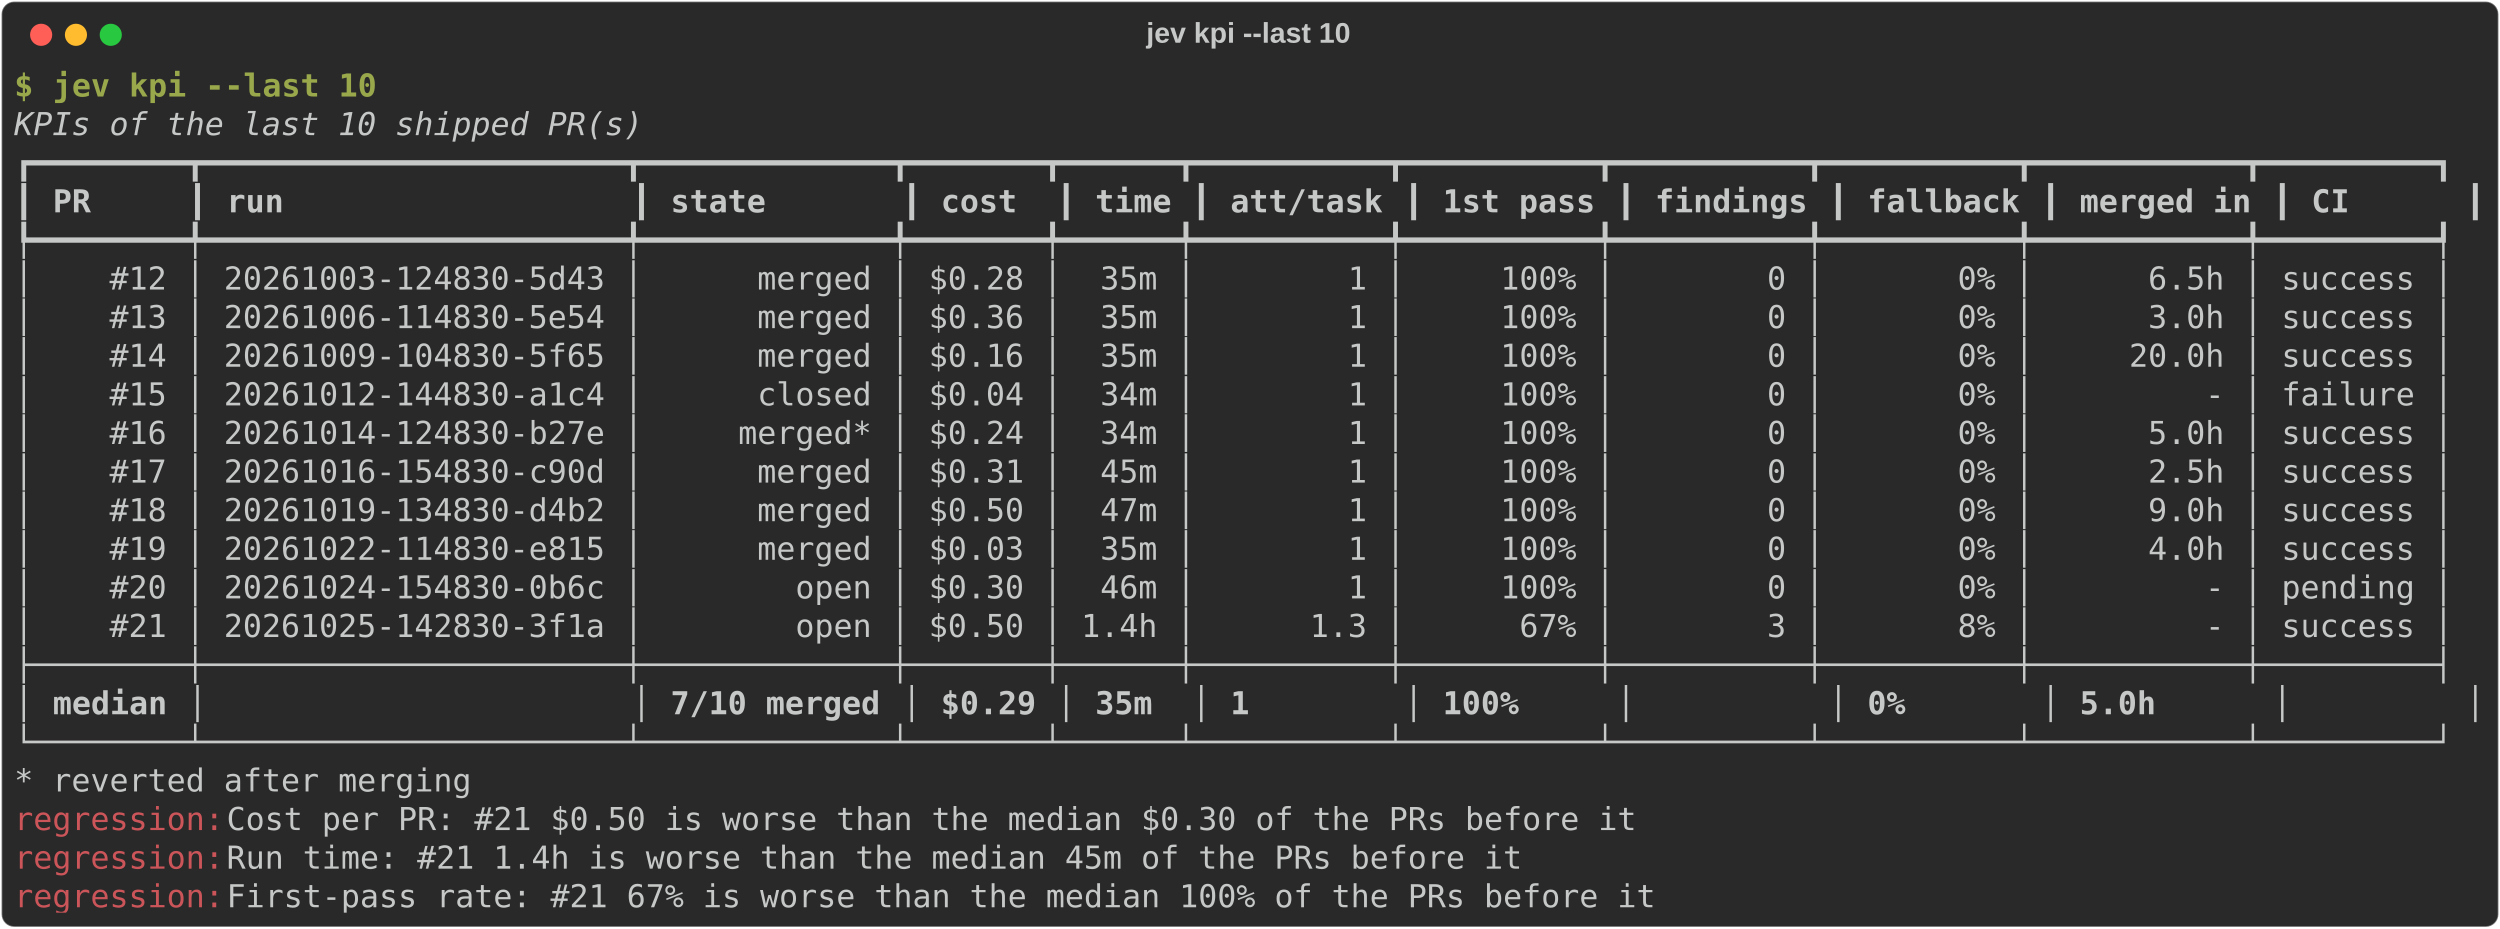
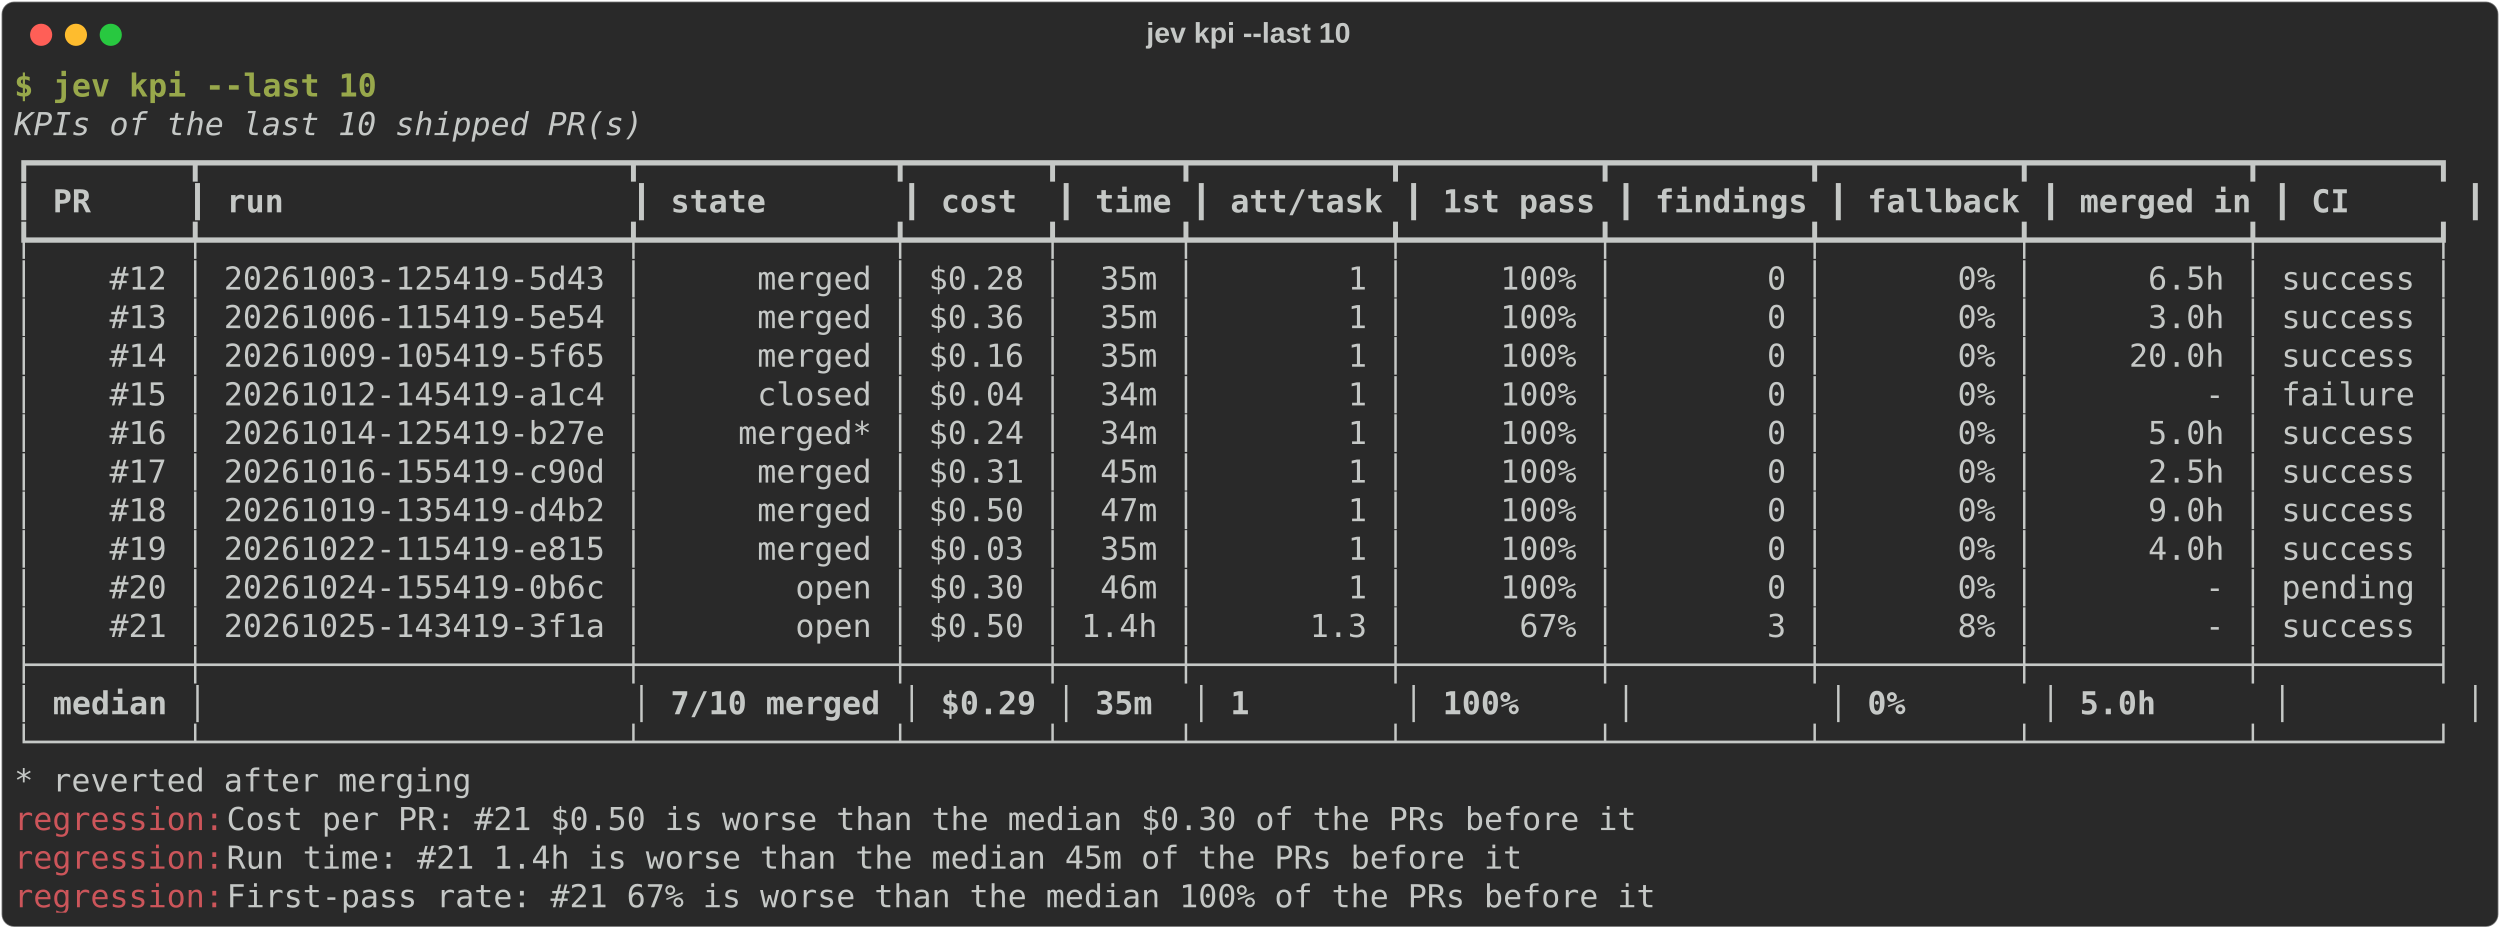
<svg xmlns="http://www.w3.org/2000/svg" class="rich-terminal" viewBox="0 0 1580 586.8">
  <style>

    @font-face {
        font-family: "Fira Code";
        src: local("FiraCode-Regular"),
                url("https://cdnjs.cloudflare.com/ajax/libs/firacode/6.2.0/woff2/FiraCode-Regular.woff2") format("woff2"),
                url("https://cdnjs.cloudflare.com/ajax/libs/firacode/6.2.0/woff/FiraCode-Regular.woff") format("woff");
        font-style: normal;
        font-weight: 400;
    }
    @font-face {
        font-family: "Fira Code";
        src: local("FiraCode-Bold"),
                url("https://cdnjs.cloudflare.com/ajax/libs/firacode/6.2.0/woff2/FiraCode-Bold.woff2") format("woff2"),
                url("https://cdnjs.cloudflare.com/ajax/libs/firacode/6.2.0/woff/FiraCode-Bold.woff") format("woff");
        font-style: bold;
        font-weight: 700;
    }

-     .terminal-2445889763-matrix {
+     .terminal-3091288331-matrix {
        font-family: Fira Code, monospace;
        font-size: 20px;
        line-height: 24.4px;
        font-variant-east-asian: full-width;
    }

-     .terminal-2445889763-title {
+     .terminal-3091288331-title {
        font-size: 18px;
        font-weight: bold;
        font-family: arial;
    }

-     .terminal-2445889763-r1 { fill: #98a84b;font-weight: bold }
- .terminal-2445889763-r2 { fill: #c5c8c6 }
- .terminal-2445889763-r3 { fill: #c5c8c6;font-style: italic; }
- .terminal-2445889763-r4 { fill: #c5c8c6;font-weight: bold }
- .terminal-2445889763-r5 { fill: #cc555a }
+     .terminal-3091288331-r1 { fill: #98a84b;font-weight: bold }
+ .terminal-3091288331-r2 { fill: #c5c8c6 }
+ .terminal-3091288331-r3 { fill: #c5c8c6;font-style: italic; }
+ .terminal-3091288331-r4 { fill: #c5c8c6;font-weight: bold }
+ .terminal-3091288331-r5 { fill: #cc555a }
    </style>
  <defs>
-     <clipPath id="terminal-2445889763-clip-terminal">
+     <clipPath id="terminal-3091288331-clip-terminal">
      <rect x="0" y="0" width="1560.6" height="535.8" />
    </clipPath>
-     <clipPath id="terminal-2445889763-line-0">
+     <clipPath id="terminal-3091288331-line-0">
      <rect x="0" y="1.5" width="1561.6" height="24.65" />
    </clipPath>
-     <clipPath id="terminal-2445889763-line-1">
+     <clipPath id="terminal-3091288331-line-1">
      <rect x="0" y="25.9" width="1561.6" height="24.65" />
    </clipPath>
-     <clipPath id="terminal-2445889763-line-2">
+     <clipPath id="terminal-3091288331-line-2">
      <rect x="0" y="50.3" width="1561.6" height="24.65" />
    </clipPath>
-     <clipPath id="terminal-2445889763-line-3">
+     <clipPath id="terminal-3091288331-line-3">
      <rect x="0" y="74.7" width="1561.6" height="24.65" />
    </clipPath>
-     <clipPath id="terminal-2445889763-line-4">
+     <clipPath id="terminal-3091288331-line-4">
      <rect x="0" y="99.1" width="1561.6" height="24.65" />
    </clipPath>
-     <clipPath id="terminal-2445889763-line-5">
+     <clipPath id="terminal-3091288331-line-5">
      <rect x="0" y="123.5" width="1561.6" height="24.65" />
    </clipPath>
-     <clipPath id="terminal-2445889763-line-6">
+     <clipPath id="terminal-3091288331-line-6">
      <rect x="0" y="147.9" width="1561.6" height="24.65" />
    </clipPath>
-     <clipPath id="terminal-2445889763-line-7">
+     <clipPath id="terminal-3091288331-line-7">
      <rect x="0" y="172.3" width="1561.6" height="24.65" />
    </clipPath>
-     <clipPath id="terminal-2445889763-line-8">
+     <clipPath id="terminal-3091288331-line-8">
      <rect x="0" y="196.7" width="1561.6" height="24.65" />
    </clipPath>
-     <clipPath id="terminal-2445889763-line-9">
+     <clipPath id="terminal-3091288331-line-9">
      <rect x="0" y="221.1" width="1561.6" height="24.65" />
    </clipPath>
-     <clipPath id="terminal-2445889763-line-10">
+     <clipPath id="terminal-3091288331-line-10">
      <rect x="0" y="245.5" width="1561.6" height="24.65" />
    </clipPath>
-     <clipPath id="terminal-2445889763-line-11">
+     <clipPath id="terminal-3091288331-line-11">
      <rect x="0" y="269.9" width="1561.6" height="24.65" />
    </clipPath>
-     <clipPath id="terminal-2445889763-line-12">
+     <clipPath id="terminal-3091288331-line-12">
      <rect x="0" y="294.3" width="1561.6" height="24.65" />
    </clipPath>
-     <clipPath id="terminal-2445889763-line-13">
+     <clipPath id="terminal-3091288331-line-13">
      <rect x="0" y="318.7" width="1561.6" height="24.65" />
    </clipPath>
-     <clipPath id="terminal-2445889763-line-14">
+     <clipPath id="terminal-3091288331-line-14">
      <rect x="0" y="343.1" width="1561.6" height="24.65" />
    </clipPath>
-     <clipPath id="terminal-2445889763-line-15">
+     <clipPath id="terminal-3091288331-line-15">
      <rect x="0" y="367.5" width="1561.6" height="24.65" />
    </clipPath>
-     <clipPath id="terminal-2445889763-line-16">
+     <clipPath id="terminal-3091288331-line-16">
      <rect x="0" y="391.9" width="1561.6" height="24.65" />
    </clipPath>
-     <clipPath id="terminal-2445889763-line-17">
+     <clipPath id="terminal-3091288331-line-17">
      <rect x="0" y="416.3" width="1561.6" height="24.65" />
    </clipPath>
-     <clipPath id="terminal-2445889763-line-18">
+     <clipPath id="terminal-3091288331-line-18">
      <rect x="0" y="440.7" width="1561.6" height="24.65" />
    </clipPath>
-     <clipPath id="terminal-2445889763-line-19">
+     <clipPath id="terminal-3091288331-line-19">
      <rect x="0" y="465.1" width="1561.6" height="24.65" />
    </clipPath>
-     <clipPath id="terminal-2445889763-line-20">
+     <clipPath id="terminal-3091288331-line-20">
      <rect x="0" y="489.5" width="1561.6" height="24.65" />
    </clipPath>
  </defs>
  <rect fill="#292929" stroke="rgba(255,255,255,0.35)" stroke-width="1" x="1" y="1" width="1578" height="584.8" rx="8" />
-   <text class="terminal-2445889763-title" fill="#c5c8c6" text-anchor="middle" x="789" y="27">jev kpi --last 10</text>
+   <text class="terminal-3091288331-title" fill="#c5c8c6" text-anchor="middle" x="789" y="27">jev kpi --last 10</text>
  <g transform="translate(26,22)">
    <circle cx="0" cy="0" r="7" fill="#ff5f57" />
    <circle cx="22" cy="0" r="7" fill="#febc2e" />
    <circle cx="44" cy="0" r="7" fill="#28c840" />
  </g>
-   <g transform="translate(9, 41)" clip-path="url(#terminal-2445889763-clip-terminal)">
-     <g class="terminal-2445889763-matrix">
-       <text class="terminal-2445889763-r1" x="0" y="20" textLength="24.4" clip-path="url(#terminal-2445889763-line-0)">$ </text>
-       <text class="terminal-2445889763-r1" x="24.4" y="20" textLength="207.4" clip-path="url(#terminal-2445889763-line-0)">jev kpi --last 10</text>
-       <text class="terminal-2445889763-r2" x="1561.6" y="20" textLength="12.2" clip-path="url(#terminal-2445889763-line-0)">
- </text>
-       <text class="terminal-2445889763-r3" x="0" y="44.4" textLength="1561.6" clip-path="url(#terminal-2445889763-line-1)">                                               KPIs of the last 10 shipped PR(s)                                                </text>
-       <text class="terminal-2445889763-r2" x="1561.6" y="44.4" textLength="12.2" clip-path="url(#terminal-2445889763-line-1)">
- </text>
-       <text class="terminal-2445889763-r2" x="0" y="68.8" textLength="1561.6" clip-path="url(#terminal-2445889763-line-2)">┏━━━━━━━━┳━━━━━━━━━━━━━━━━━━━━━━┳━━━━━━━━━━━━━┳━━━━━━━┳━━━━━━┳━━━━━━━━━━┳━━━━━━━━━━┳━━━━━━━━━━┳━━━━━━━━━━┳━━━━━━━━━━━┳━━━━━━━━━┓</text>
-       <text class="terminal-2445889763-r2" x="1561.6" y="68.8" textLength="12.2" clip-path="url(#terminal-2445889763-line-2)">
- </text>
-       <text class="terminal-2445889763-r2" x="0" y="93.2" textLength="12.2" clip-path="url(#terminal-2445889763-line-3)">┃</text>
-       <text class="terminal-2445889763-r4" x="24.4" y="93.2" textLength="73.2" clip-path="url(#terminal-2445889763-line-3)">    PR</text>
-       <text class="terminal-2445889763-r2" x="109.8" y="93.2" textLength="12.2" clip-path="url(#terminal-2445889763-line-3)">┃</text>
-       <text class="terminal-2445889763-r4" x="134.2" y="93.2" textLength="244" clip-path="url(#terminal-2445889763-line-3)">run                 </text>
-       <text class="terminal-2445889763-r2" x="390.4" y="93.2" textLength="12.2" clip-path="url(#terminal-2445889763-line-3)">┃</text>
-       <text class="terminal-2445889763-r4" x="414.8" y="93.2" textLength="134.2" clip-path="url(#terminal-2445889763-line-3)">      state</text>
-       <text class="terminal-2445889763-r2" x="561.2" y="93.2" textLength="12.2" clip-path="url(#terminal-2445889763-line-3)">┃</text>
-       <text class="terminal-2445889763-r4" x="585.6" y="93.2" textLength="61" clip-path="url(#terminal-2445889763-line-3)"> cost</text>
-       <text class="terminal-2445889763-r2" x="658.8" y="93.2" textLength="12.2" clip-path="url(#terminal-2445889763-line-3)">┃</text>
-       <text class="terminal-2445889763-r4" x="683.2" y="93.2" textLength="48.8" clip-path="url(#terminal-2445889763-line-3)">time</text>
-       <text class="terminal-2445889763-r2" x="744.2" y="93.2" textLength="12.2" clip-path="url(#terminal-2445889763-line-3)">┃</text>
-       <text class="terminal-2445889763-r4" x="768.6" y="93.2" textLength="97.6" clip-path="url(#terminal-2445889763-line-3)">att/task</text>
-       <text class="terminal-2445889763-r2" x="878.4" y="93.2" textLength="12.2" clip-path="url(#terminal-2445889763-line-3)">┃</text>
-       <text class="terminal-2445889763-r4" x="902.8" y="93.2" textLength="97.6" clip-path="url(#terminal-2445889763-line-3)">1st pass</text>
-       <text class="terminal-2445889763-r2" x="1012.6" y="93.2" textLength="12.2" clip-path="url(#terminal-2445889763-line-3)">┃</text>
-       <text class="terminal-2445889763-r4" x="1037" y="93.2" textLength="97.6" clip-path="url(#terminal-2445889763-line-3)">findings</text>
-       <text class="terminal-2445889763-r2" x="1146.8" y="93.2" textLength="12.2" clip-path="url(#terminal-2445889763-line-3)">┃</text>
-       <text class="terminal-2445889763-r4" x="1171.2" y="93.2" textLength="97.6" clip-path="url(#terminal-2445889763-line-3)">fallback</text>
-       <text class="terminal-2445889763-r2" x="1281" y="93.2" textLength="12.2" clip-path="url(#terminal-2445889763-line-3)">┃</text>
-       <text class="terminal-2445889763-r4" x="1305.4" y="93.2" textLength="109.8" clip-path="url(#terminal-2445889763-line-3)">merged in</text>
-       <text class="terminal-2445889763-r2" x="1427.4" y="93.2" textLength="12.2" clip-path="url(#terminal-2445889763-line-3)">┃</text>
-       <text class="terminal-2445889763-r4" x="1451.8" y="93.2" textLength="85.4" clip-path="url(#terminal-2445889763-line-3)">     CI</text>
-       <text class="terminal-2445889763-r2" x="1549.4" y="93.2" textLength="12.2" clip-path="url(#terminal-2445889763-line-3)">┃</text>
-       <text class="terminal-2445889763-r2" x="1561.6" y="93.2" textLength="12.2" clip-path="url(#terminal-2445889763-line-3)">
- </text>
-       <text class="terminal-2445889763-r2" x="0" y="117.6" textLength="1561.6" clip-path="url(#terminal-2445889763-line-4)">┡━━━━━━━━╇━━━━━━━━━━━━━━━━━━━━━━╇━━━━━━━━━━━━━╇━━━━━━━╇━━━━━━╇━━━━━━━━━━╇━━━━━━━━━━╇━━━━━━━━━━╇━━━━━━━━━━╇━━━━━━━━━━━╇━━━━━━━━━┩</text>
-       <text class="terminal-2445889763-r2" x="1561.6" y="117.6" textLength="12.2" clip-path="url(#terminal-2445889763-line-4)">
- </text>
-       <text class="terminal-2445889763-r2" x="0" y="142" textLength="1561.6" clip-path="url(#terminal-2445889763-line-5)">│    #12 │ 20261003-124830-5d43 │      merged │ $0.28 │  35m │        1 │     100% │        0 │       0% │      6.5h │ success │</text>
-       <text class="terminal-2445889763-r2" x="1561.6" y="142" textLength="12.2" clip-path="url(#terminal-2445889763-line-5)">
- </text>
-       <text class="terminal-2445889763-r2" x="0" y="166.4" textLength="1561.6" clip-path="url(#terminal-2445889763-line-6)">│    #13 │ 20261006-114830-5e54 │      merged │ $0.36 │  35m │        1 │     100% │        0 │       0% │      3.0h │ success │</text>
-       <text class="terminal-2445889763-r2" x="1561.6" y="166.4" textLength="12.2" clip-path="url(#terminal-2445889763-line-6)">
- </text>
-       <text class="terminal-2445889763-r2" x="0" y="190.8" textLength="1561.6" clip-path="url(#terminal-2445889763-line-7)">│    #14 │ 20261009-104830-5f65 │      merged │ $0.16 │  35m │        1 │     100% │        0 │       0% │     20.0h │ success │</text>
-       <text class="terminal-2445889763-r2" x="1561.6" y="190.8" textLength="12.2" clip-path="url(#terminal-2445889763-line-7)">
- </text>
-       <text class="terminal-2445889763-r2" x="0" y="215.2" textLength="1561.6" clip-path="url(#terminal-2445889763-line-8)">│    #15 │ 20261012-144830-a1c4 │      closed │ $0.04 │  34m │        1 │     100% │        0 │       0% │         - │ failure │</text>
-       <text class="terminal-2445889763-r2" x="1561.6" y="215.2" textLength="12.2" clip-path="url(#terminal-2445889763-line-8)">
- </text>
-       <text class="terminal-2445889763-r2" x="0" y="239.6" textLength="1561.6" clip-path="url(#terminal-2445889763-line-9)">│    #16 │ 20261014-124830-b27e │     merged* │ $0.24 │  34m │        1 │     100% │        0 │       0% │      5.0h │ success │</text>
-       <text class="terminal-2445889763-r2" x="1561.6" y="239.6" textLength="12.2" clip-path="url(#terminal-2445889763-line-9)">
- </text>
-       <text class="terminal-2445889763-r2" x="0" y="264" textLength="1561.6" clip-path="url(#terminal-2445889763-line-10)">│    #17 │ 20261016-154830-c90d │      merged │ $0.31 │  45m │        1 │     100% │        0 │       0% │      2.5h │ success │</text>
-       <text class="terminal-2445889763-r2" x="1561.6" y="264" textLength="12.2" clip-path="url(#terminal-2445889763-line-10)">
- </text>
-       <text class="terminal-2445889763-r2" x="0" y="288.4" textLength="1561.6" clip-path="url(#terminal-2445889763-line-11)">│    #18 │ 20261019-134830-d4b2 │      merged │ $0.50 │  47m │        1 │     100% │        0 │       0% │      9.0h │ success │</text>
-       <text class="terminal-2445889763-r2" x="1561.6" y="288.4" textLength="12.2" clip-path="url(#terminal-2445889763-line-11)">
- </text>
-       <text class="terminal-2445889763-r2" x="0" y="312.8" textLength="1561.6" clip-path="url(#terminal-2445889763-line-12)">│    #19 │ 20261022-114830-e815 │      merged │ $0.03 │  35m │        1 │     100% │        0 │       0% │      4.0h │ success │</text>
-       <text class="terminal-2445889763-r2" x="1561.6" y="312.8" textLength="12.2" clip-path="url(#terminal-2445889763-line-12)">
- </text>
-       <text class="terminal-2445889763-r2" x="0" y="337.2" textLength="1561.6" clip-path="url(#terminal-2445889763-line-13)">│    #20 │ 20261024-154830-0b6c │        open │ $0.30 │  46m │        1 │     100% │        0 │       0% │         - │ pending │</text>
-       <text class="terminal-2445889763-r2" x="1561.6" y="337.2" textLength="12.2" clip-path="url(#terminal-2445889763-line-13)">
- </text>
-       <text class="terminal-2445889763-r2" x="0" y="361.6" textLength="1561.6" clip-path="url(#terminal-2445889763-line-14)">│    #21 │ 20261025-142830-3f1a │        open │ $0.50 │ 1.4h │      1.3 │      67% │        3 │       8% │         - │ success │</text>
-       <text class="terminal-2445889763-r2" x="1561.6" y="361.6" textLength="12.2" clip-path="url(#terminal-2445889763-line-14)">
- </text>
-       <text class="terminal-2445889763-r2" x="0" y="386" textLength="1561.6" clip-path="url(#terminal-2445889763-line-15)">├────────┼──────────────────────┼─────────────┼───────┼──────┼──────────┼──────────┼──────────┼──────────┼───────────┼─────────┤</text>
-       <text class="terminal-2445889763-r2" x="1561.6" y="386" textLength="12.2" clip-path="url(#terminal-2445889763-line-15)">
- </text>
-       <text class="terminal-2445889763-r2" x="0" y="410.4" textLength="12.2" clip-path="url(#terminal-2445889763-line-16)">│</text>
-       <text class="terminal-2445889763-r4" x="24.4" y="410.4" textLength="73.2" clip-path="url(#terminal-2445889763-line-16)">median</text>
-       <text class="terminal-2445889763-r2" x="109.8" y="410.4" textLength="12.2" clip-path="url(#terminal-2445889763-line-16)">│</text>
-       <text class="terminal-2445889763-r2" x="390.4" y="410.4" textLength="12.2" clip-path="url(#terminal-2445889763-line-16)">│</text>
-       <text class="terminal-2445889763-r4" x="414.8" y="410.4" textLength="134.2" clip-path="url(#terminal-2445889763-line-16)">7/10 merged</text>
-       <text class="terminal-2445889763-r2" x="561.2" y="410.4" textLength="12.2" clip-path="url(#terminal-2445889763-line-16)">│</text>
-       <text class="terminal-2445889763-r4" x="585.6" y="410.4" textLength="61" clip-path="url(#terminal-2445889763-line-16)">$0.29</text>
-       <text class="terminal-2445889763-r2" x="658.8" y="410.4" textLength="12.2" clip-path="url(#terminal-2445889763-line-16)">│</text>
-       <text class="terminal-2445889763-r4" x="683.2" y="410.4" textLength="48.8" clip-path="url(#terminal-2445889763-line-16)"> 35m</text>
-       <text class="terminal-2445889763-r2" x="744.2" y="410.4" textLength="12.2" clip-path="url(#terminal-2445889763-line-16)">│</text>
-       <text class="terminal-2445889763-r4" x="768.6" y="410.4" textLength="97.6" clip-path="url(#terminal-2445889763-line-16)">       1</text>
-       <text class="terminal-2445889763-r2" x="878.4" y="410.4" textLength="12.2" clip-path="url(#terminal-2445889763-line-16)">│</text>
-       <text class="terminal-2445889763-r4" x="902.8" y="410.4" textLength="97.6" clip-path="url(#terminal-2445889763-line-16)">    100%</text>
-       <text class="terminal-2445889763-r2" x="1012.6" y="410.4" textLength="12.2" clip-path="url(#terminal-2445889763-line-16)">│</text>
-       <text class="terminal-2445889763-r2" x="1146.8" y="410.4" textLength="12.2" clip-path="url(#terminal-2445889763-line-16)">│</text>
-       <text class="terminal-2445889763-r4" x="1171.2" y="410.4" textLength="97.6" clip-path="url(#terminal-2445889763-line-16)">      0%</text>
-       <text class="terminal-2445889763-r2" x="1281" y="410.4" textLength="12.2" clip-path="url(#terminal-2445889763-line-16)">│</text>
-       <text class="terminal-2445889763-r4" x="1305.4" y="410.4" textLength="109.8" clip-path="url(#terminal-2445889763-line-16)">     5.0h</text>
-       <text class="terminal-2445889763-r2" x="1427.4" y="410.4" textLength="12.2" clip-path="url(#terminal-2445889763-line-16)">│</text>
-       <text class="terminal-2445889763-r2" x="1549.4" y="410.4" textLength="12.2" clip-path="url(#terminal-2445889763-line-16)">│</text>
-       <text class="terminal-2445889763-r2" x="1561.6" y="410.4" textLength="12.2" clip-path="url(#terminal-2445889763-line-16)">
- </text>
-       <text class="terminal-2445889763-r2" x="0" y="434.8" textLength="1561.6" clip-path="url(#terminal-2445889763-line-17)">└────────┴──────────────────────┴─────────────┴───────┴──────┴──────────┴──────────┴──────────┴──────────┴───────────┴─────────┘</text>
-       <text class="terminal-2445889763-r2" x="1561.6" y="434.8" textLength="12.2" clip-path="url(#terminal-2445889763-line-17)">
- </text>
-       <text class="terminal-2445889763-r2" x="0" y="459.2" textLength="292.8" clip-path="url(#terminal-2445889763-line-18)">* reverted after merging</text>
-       <text class="terminal-2445889763-r2" x="1561.6" y="459.2" textLength="12.2" clip-path="url(#terminal-2445889763-line-18)">
- </text>
-       <text class="terminal-2445889763-r5" x="0" y="483.6" textLength="134.2" clip-path="url(#terminal-2445889763-line-19)">regression:</text>
-       <text class="terminal-2445889763-r2" x="134.2" y="483.6" textLength="915" clip-path="url(#terminal-2445889763-line-19)"> Cost per PR: #21 $0.50 is worse than the median $0.30 of the PRs before it</text>
-       <text class="terminal-2445889763-r2" x="1561.6" y="483.6" textLength="12.2" clip-path="url(#terminal-2445889763-line-19)">
- </text>
-       <text class="terminal-2445889763-r5" x="0" y="508" textLength="134.2" clip-path="url(#terminal-2445889763-line-20)">regression:</text>
-       <text class="terminal-2445889763-r2" x="134.2" y="508" textLength="841.8" clip-path="url(#terminal-2445889763-line-20)"> Run time: #21 1.4h is worse than the median 45m of the PRs before it</text>
-       <text class="terminal-2445889763-r2" x="1561.6" y="508" textLength="12.2" clip-path="url(#terminal-2445889763-line-20)">
- </text>
-       <text class="terminal-2445889763-r5" x="0" y="532.4" textLength="134.2" clip-path="url(#terminal-2445889763-line-21)">regression:</text>
-       <text class="terminal-2445889763-r2" x="134.2" y="532.4" textLength="927.2" clip-path="url(#terminal-2445889763-line-21)"> First-pass rate: #21 67% is worse than the median 100% of the PRs before it</text>
-       <text class="terminal-2445889763-r2" x="1561.6" y="532.4" textLength="12.2" clip-path="url(#terminal-2445889763-line-21)">
+   <g transform="translate(9, 41)" clip-path="url(#terminal-3091288331-clip-terminal)">
+     <g class="terminal-3091288331-matrix">
+       <text class="terminal-3091288331-r1" x="0" y="20" textLength="24.4" clip-path="url(#terminal-3091288331-line-0)">$ </text>
+       <text class="terminal-3091288331-r1" x="24.4" y="20" textLength="207.4" clip-path="url(#terminal-3091288331-line-0)">jev kpi --last 10</text>
+       <text class="terminal-3091288331-r2" x="1561.6" y="20" textLength="12.2" clip-path="url(#terminal-3091288331-line-0)">
+ </text>
+       <text class="terminal-3091288331-r3" x="0" y="44.4" textLength="1561.6" clip-path="url(#terminal-3091288331-line-1)">                                               KPIs of the last 10 shipped PR(s)                                                </text>
+       <text class="terminal-3091288331-r2" x="1561.6" y="44.4" textLength="12.2" clip-path="url(#terminal-3091288331-line-1)">
+ </text>
+       <text class="terminal-3091288331-r2" x="0" y="68.8" textLength="1561.6" clip-path="url(#terminal-3091288331-line-2)">┏━━━━━━━━┳━━━━━━━━━━━━━━━━━━━━━━┳━━━━━━━━━━━━━┳━━━━━━━┳━━━━━━┳━━━━━━━━━━┳━━━━━━━━━━┳━━━━━━━━━━┳━━━━━━━━━━┳━━━━━━━━━━━┳━━━━━━━━━┓</text>
+       <text class="terminal-3091288331-r2" x="1561.6" y="68.8" textLength="12.2" clip-path="url(#terminal-3091288331-line-2)">
+ </text>
+       <text class="terminal-3091288331-r2" x="0" y="93.2" textLength="12.2" clip-path="url(#terminal-3091288331-line-3)">┃</text>
+       <text class="terminal-3091288331-r4" x="24.4" y="93.2" textLength="73.2" clip-path="url(#terminal-3091288331-line-3)">    PR</text>
+       <text class="terminal-3091288331-r2" x="109.8" y="93.2" textLength="12.2" clip-path="url(#terminal-3091288331-line-3)">┃</text>
+       <text class="terminal-3091288331-r4" x="134.2" y="93.2" textLength="244" clip-path="url(#terminal-3091288331-line-3)">run                 </text>
+       <text class="terminal-3091288331-r2" x="390.4" y="93.2" textLength="12.2" clip-path="url(#terminal-3091288331-line-3)">┃</text>
+       <text class="terminal-3091288331-r4" x="414.8" y="93.2" textLength="134.2" clip-path="url(#terminal-3091288331-line-3)">      state</text>
+       <text class="terminal-3091288331-r2" x="561.2" y="93.2" textLength="12.2" clip-path="url(#terminal-3091288331-line-3)">┃</text>
+       <text class="terminal-3091288331-r4" x="585.6" y="93.2" textLength="61" clip-path="url(#terminal-3091288331-line-3)"> cost</text>
+       <text class="terminal-3091288331-r2" x="658.8" y="93.2" textLength="12.2" clip-path="url(#terminal-3091288331-line-3)">┃</text>
+       <text class="terminal-3091288331-r4" x="683.2" y="93.2" textLength="48.8" clip-path="url(#terminal-3091288331-line-3)">time</text>
+       <text class="terminal-3091288331-r2" x="744.2" y="93.2" textLength="12.2" clip-path="url(#terminal-3091288331-line-3)">┃</text>
+       <text class="terminal-3091288331-r4" x="768.6" y="93.2" textLength="97.6" clip-path="url(#terminal-3091288331-line-3)">att/task</text>
+       <text class="terminal-3091288331-r2" x="878.4" y="93.2" textLength="12.2" clip-path="url(#terminal-3091288331-line-3)">┃</text>
+       <text class="terminal-3091288331-r4" x="902.8" y="93.2" textLength="97.6" clip-path="url(#terminal-3091288331-line-3)">1st pass</text>
+       <text class="terminal-3091288331-r2" x="1012.6" y="93.2" textLength="12.2" clip-path="url(#terminal-3091288331-line-3)">┃</text>
+       <text class="terminal-3091288331-r4" x="1037" y="93.2" textLength="97.6" clip-path="url(#terminal-3091288331-line-3)">findings</text>
+       <text class="terminal-3091288331-r2" x="1146.8" y="93.2" textLength="12.2" clip-path="url(#terminal-3091288331-line-3)">┃</text>
+       <text class="terminal-3091288331-r4" x="1171.2" y="93.2" textLength="97.6" clip-path="url(#terminal-3091288331-line-3)">fallback</text>
+       <text class="terminal-3091288331-r2" x="1281" y="93.2" textLength="12.2" clip-path="url(#terminal-3091288331-line-3)">┃</text>
+       <text class="terminal-3091288331-r4" x="1305.4" y="93.2" textLength="109.8" clip-path="url(#terminal-3091288331-line-3)">merged in</text>
+       <text class="terminal-3091288331-r2" x="1427.4" y="93.2" textLength="12.2" clip-path="url(#terminal-3091288331-line-3)">┃</text>
+       <text class="terminal-3091288331-r4" x="1451.8" y="93.2" textLength="85.4" clip-path="url(#terminal-3091288331-line-3)">     CI</text>
+       <text class="terminal-3091288331-r2" x="1549.4" y="93.2" textLength="12.2" clip-path="url(#terminal-3091288331-line-3)">┃</text>
+       <text class="terminal-3091288331-r2" x="1561.6" y="93.2" textLength="12.2" clip-path="url(#terminal-3091288331-line-3)">
+ </text>
+       <text class="terminal-3091288331-r2" x="0" y="117.6" textLength="1561.6" clip-path="url(#terminal-3091288331-line-4)">┡━━━━━━━━╇━━━━━━━━━━━━━━━━━━━━━━╇━━━━━━━━━━━━━╇━━━━━━━╇━━━━━━╇━━━━━━━━━━╇━━━━━━━━━━╇━━━━━━━━━━╇━━━━━━━━━━╇━━━━━━━━━━━╇━━━━━━━━━┩</text>
+       <text class="terminal-3091288331-r2" x="1561.6" y="117.6" textLength="12.2" clip-path="url(#terminal-3091288331-line-4)">
+ </text>
+       <text class="terminal-3091288331-r2" x="0" y="142" textLength="1561.6" clip-path="url(#terminal-3091288331-line-5)">│    #12 │ 20261003-125419-5d43 │      merged │ $0.28 │  35m │        1 │     100% │        0 │       0% │      6.5h │ success │</text>
+       <text class="terminal-3091288331-r2" x="1561.6" y="142" textLength="12.2" clip-path="url(#terminal-3091288331-line-5)">
+ </text>
+       <text class="terminal-3091288331-r2" x="0" y="166.4" textLength="1561.6" clip-path="url(#terminal-3091288331-line-6)">│    #13 │ 20261006-115419-5e54 │      merged │ $0.36 │  35m │        1 │     100% │        0 │       0% │      3.0h │ success │</text>
+       <text class="terminal-3091288331-r2" x="1561.6" y="166.4" textLength="12.2" clip-path="url(#terminal-3091288331-line-6)">
+ </text>
+       <text class="terminal-3091288331-r2" x="0" y="190.8" textLength="1561.6" clip-path="url(#terminal-3091288331-line-7)">│    #14 │ 20261009-105419-5f65 │      merged │ $0.16 │  35m │        1 │     100% │        0 │       0% │     20.0h │ success │</text>
+       <text class="terminal-3091288331-r2" x="1561.6" y="190.8" textLength="12.2" clip-path="url(#terminal-3091288331-line-7)">
+ </text>
+       <text class="terminal-3091288331-r2" x="0" y="215.2" textLength="1561.6" clip-path="url(#terminal-3091288331-line-8)">│    #15 │ 20261012-145419-a1c4 │      closed │ $0.04 │  34m │        1 │     100% │        0 │       0% │         - │ failure │</text>
+       <text class="terminal-3091288331-r2" x="1561.6" y="215.2" textLength="12.2" clip-path="url(#terminal-3091288331-line-8)">
+ </text>
+       <text class="terminal-3091288331-r2" x="0" y="239.6" textLength="1561.6" clip-path="url(#terminal-3091288331-line-9)">│    #16 │ 20261014-125419-b27e │     merged* │ $0.24 │  34m │        1 │     100% │        0 │       0% │      5.0h │ success │</text>
+       <text class="terminal-3091288331-r2" x="1561.6" y="239.6" textLength="12.2" clip-path="url(#terminal-3091288331-line-9)">
+ </text>
+       <text class="terminal-3091288331-r2" x="0" y="264" textLength="1561.6" clip-path="url(#terminal-3091288331-line-10)">│    #17 │ 20261016-155419-c90d │      merged │ $0.31 │  45m │        1 │     100% │        0 │       0% │      2.5h │ success │</text>
+       <text class="terminal-3091288331-r2" x="1561.6" y="264" textLength="12.2" clip-path="url(#terminal-3091288331-line-10)">
+ </text>
+       <text class="terminal-3091288331-r2" x="0" y="288.4" textLength="1561.6" clip-path="url(#terminal-3091288331-line-11)">│    #18 │ 20261019-135419-d4b2 │      merged │ $0.50 │  47m │        1 │     100% │        0 │       0% │      9.0h │ success │</text>
+       <text class="terminal-3091288331-r2" x="1561.6" y="288.4" textLength="12.2" clip-path="url(#terminal-3091288331-line-11)">
+ </text>
+       <text class="terminal-3091288331-r2" x="0" y="312.8" textLength="1561.6" clip-path="url(#terminal-3091288331-line-12)">│    #19 │ 20261022-115419-e815 │      merged │ $0.03 │  35m │        1 │     100% │        0 │       0% │      4.0h │ success │</text>
+       <text class="terminal-3091288331-r2" x="1561.6" y="312.8" textLength="12.2" clip-path="url(#terminal-3091288331-line-12)">
+ </text>
+       <text class="terminal-3091288331-r2" x="0" y="337.2" textLength="1561.6" clip-path="url(#terminal-3091288331-line-13)">│    #20 │ 20261024-155419-0b6c │        open │ $0.30 │  46m │        1 │     100% │        0 │       0% │         - │ pending │</text>
+       <text class="terminal-3091288331-r2" x="1561.6" y="337.2" textLength="12.2" clip-path="url(#terminal-3091288331-line-13)">
+ </text>
+       <text class="terminal-3091288331-r2" x="0" y="361.6" textLength="1561.6" clip-path="url(#terminal-3091288331-line-14)">│    #21 │ 20261025-143419-3f1a │        open │ $0.50 │ 1.4h │      1.3 │      67% │        3 │       8% │         - │ success │</text>
+       <text class="terminal-3091288331-r2" x="1561.6" y="361.6" textLength="12.2" clip-path="url(#terminal-3091288331-line-14)">
+ </text>
+       <text class="terminal-3091288331-r2" x="0" y="386" textLength="1561.6" clip-path="url(#terminal-3091288331-line-15)">├────────┼──────────────────────┼─────────────┼───────┼──────┼──────────┼──────────┼──────────┼──────────┼───────────┼─────────┤</text>
+       <text class="terminal-3091288331-r2" x="1561.6" y="386" textLength="12.2" clip-path="url(#terminal-3091288331-line-15)">
+ </text>
+       <text class="terminal-3091288331-r2" x="0" y="410.4" textLength="12.2" clip-path="url(#terminal-3091288331-line-16)">│</text>
+       <text class="terminal-3091288331-r4" x="24.4" y="410.4" textLength="73.2" clip-path="url(#terminal-3091288331-line-16)">median</text>
+       <text class="terminal-3091288331-r2" x="109.8" y="410.4" textLength="12.2" clip-path="url(#terminal-3091288331-line-16)">│</text>
+       <text class="terminal-3091288331-r2" x="390.4" y="410.4" textLength="12.2" clip-path="url(#terminal-3091288331-line-16)">│</text>
+       <text class="terminal-3091288331-r4" x="414.8" y="410.4" textLength="134.2" clip-path="url(#terminal-3091288331-line-16)">7/10 merged</text>
+       <text class="terminal-3091288331-r2" x="561.2" y="410.4" textLength="12.2" clip-path="url(#terminal-3091288331-line-16)">│</text>
+       <text class="terminal-3091288331-r4" x="585.6" y="410.4" textLength="61" clip-path="url(#terminal-3091288331-line-16)">$0.29</text>
+       <text class="terminal-3091288331-r2" x="658.8" y="410.4" textLength="12.2" clip-path="url(#terminal-3091288331-line-16)">│</text>
+       <text class="terminal-3091288331-r4" x="683.2" y="410.4" textLength="48.8" clip-path="url(#terminal-3091288331-line-16)"> 35m</text>
+       <text class="terminal-3091288331-r2" x="744.2" y="410.4" textLength="12.2" clip-path="url(#terminal-3091288331-line-16)">│</text>
+       <text class="terminal-3091288331-r4" x="768.6" y="410.4" textLength="97.6" clip-path="url(#terminal-3091288331-line-16)">       1</text>
+       <text class="terminal-3091288331-r2" x="878.4" y="410.4" textLength="12.2" clip-path="url(#terminal-3091288331-line-16)">│</text>
+       <text class="terminal-3091288331-r4" x="902.8" y="410.4" textLength="97.6" clip-path="url(#terminal-3091288331-line-16)">    100%</text>
+       <text class="terminal-3091288331-r2" x="1012.6" y="410.4" textLength="12.2" clip-path="url(#terminal-3091288331-line-16)">│</text>
+       <text class="terminal-3091288331-r2" x="1146.8" y="410.4" textLength="12.2" clip-path="url(#terminal-3091288331-line-16)">│</text>
+       <text class="terminal-3091288331-r4" x="1171.2" y="410.4" textLength="97.6" clip-path="url(#terminal-3091288331-line-16)">      0%</text>
+       <text class="terminal-3091288331-r2" x="1281" y="410.4" textLength="12.2" clip-path="url(#terminal-3091288331-line-16)">│</text>
+       <text class="terminal-3091288331-r4" x="1305.4" y="410.4" textLength="109.8" clip-path="url(#terminal-3091288331-line-16)">     5.0h</text>
+       <text class="terminal-3091288331-r2" x="1427.4" y="410.4" textLength="12.2" clip-path="url(#terminal-3091288331-line-16)">│</text>
+       <text class="terminal-3091288331-r2" x="1549.4" y="410.4" textLength="12.2" clip-path="url(#terminal-3091288331-line-16)">│</text>
+       <text class="terminal-3091288331-r2" x="1561.6" y="410.4" textLength="12.2" clip-path="url(#terminal-3091288331-line-16)">
+ </text>
+       <text class="terminal-3091288331-r2" x="0" y="434.8" textLength="1561.6" clip-path="url(#terminal-3091288331-line-17)">└────────┴──────────────────────┴─────────────┴───────┴──────┴──────────┴──────────┴──────────┴──────────┴───────────┴─────────┘</text>
+       <text class="terminal-3091288331-r2" x="1561.6" y="434.8" textLength="12.2" clip-path="url(#terminal-3091288331-line-17)">
+ </text>
+       <text class="terminal-3091288331-r2" x="0" y="459.2" textLength="292.8" clip-path="url(#terminal-3091288331-line-18)">* reverted after merging</text>
+       <text class="terminal-3091288331-r2" x="1561.6" y="459.2" textLength="12.2" clip-path="url(#terminal-3091288331-line-18)">
+ </text>
+       <text class="terminal-3091288331-r5" x="0" y="483.6" textLength="134.2" clip-path="url(#terminal-3091288331-line-19)">regression:</text>
+       <text class="terminal-3091288331-r2" x="134.2" y="483.6" textLength="915" clip-path="url(#terminal-3091288331-line-19)"> Cost per PR: #21 $0.50 is worse than the median $0.30 of the PRs before it</text>
+       <text class="terminal-3091288331-r2" x="1561.6" y="483.6" textLength="12.2" clip-path="url(#terminal-3091288331-line-19)">
+ </text>
+       <text class="terminal-3091288331-r5" x="0" y="508" textLength="134.2" clip-path="url(#terminal-3091288331-line-20)">regression:</text>
+       <text class="terminal-3091288331-r2" x="134.2" y="508" textLength="841.8" clip-path="url(#terminal-3091288331-line-20)"> Run time: #21 1.4h is worse than the median 45m of the PRs before it</text>
+       <text class="terminal-3091288331-r2" x="1561.6" y="508" textLength="12.2" clip-path="url(#terminal-3091288331-line-20)">
+ </text>
+       <text class="terminal-3091288331-r5" x="0" y="532.4" textLength="134.2" clip-path="url(#terminal-3091288331-line-21)">regression:</text>
+       <text class="terminal-3091288331-r2" x="134.2" y="532.4" textLength="927.2" clip-path="url(#terminal-3091288331-line-21)"> First-pass rate: #21 67% is worse than the median 100% of the PRs before it</text>
+       <text class="terminal-3091288331-r2" x="1561.6" y="532.4" textLength="12.2" clip-path="url(#terminal-3091288331-line-21)">
</text>
    </g>
  </g>
</svg>
